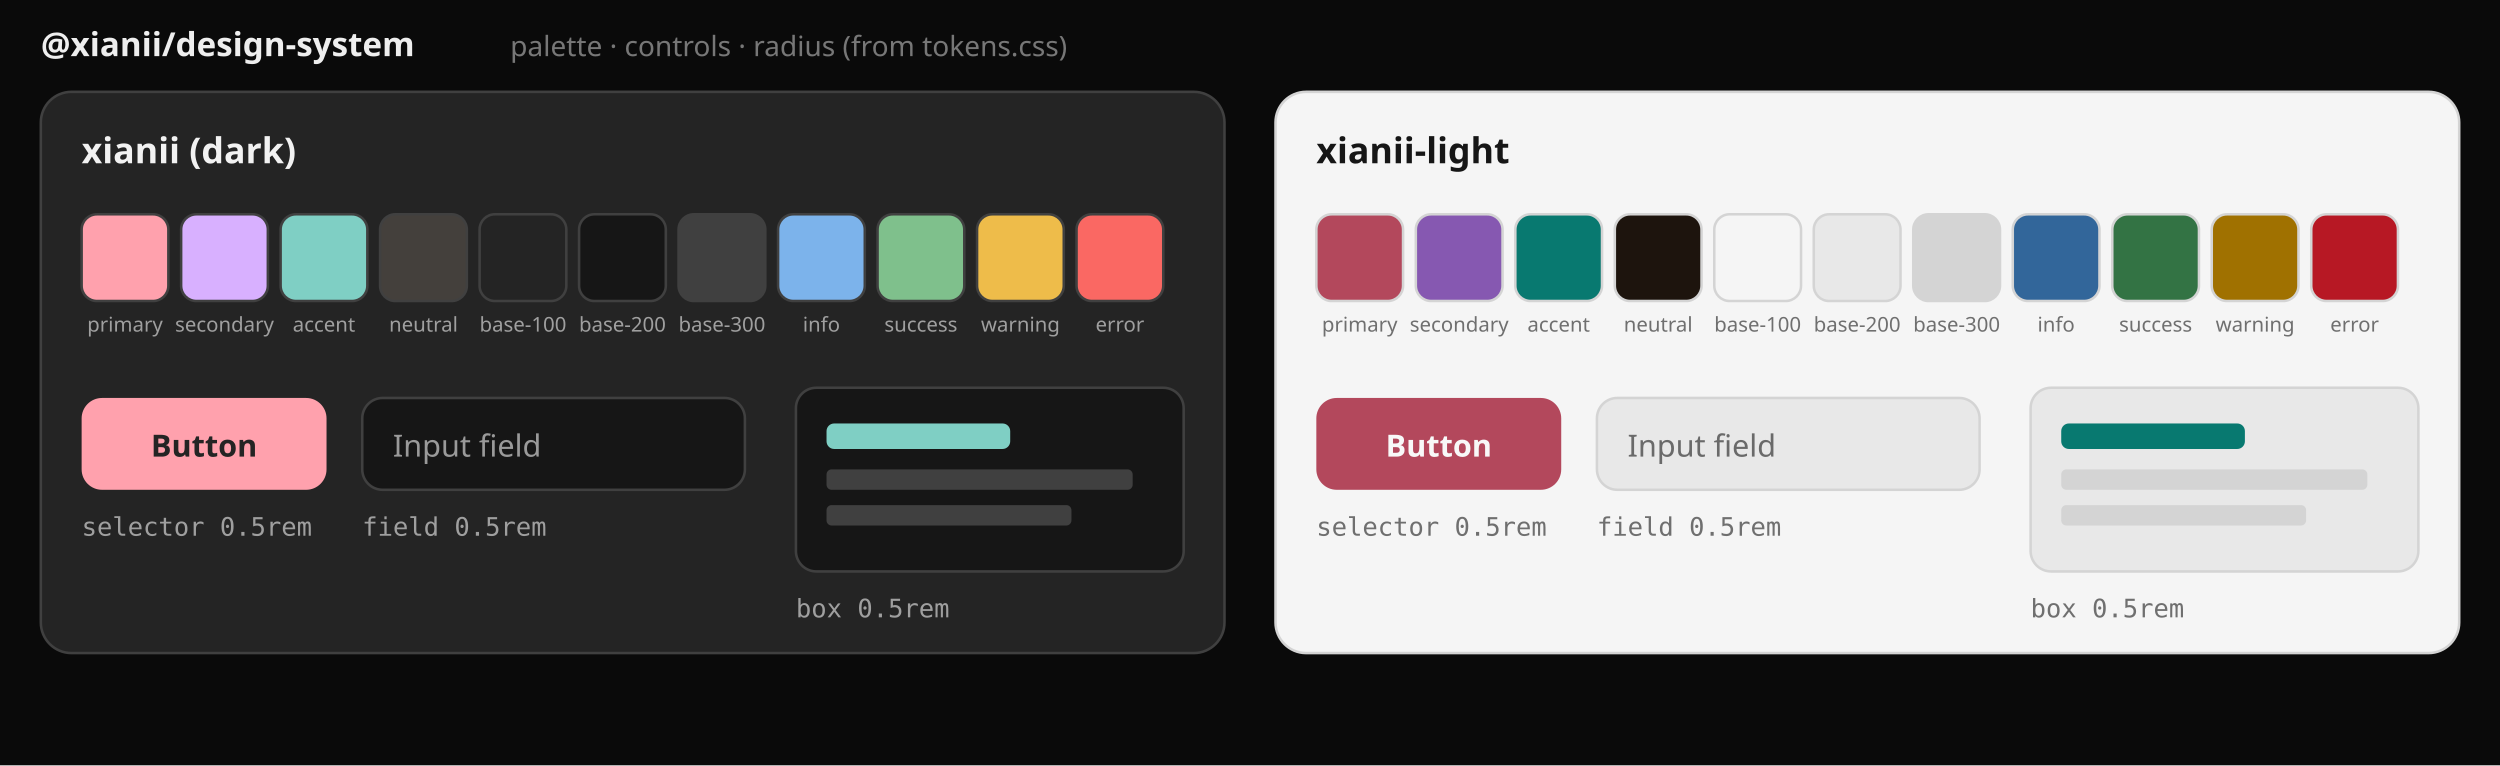
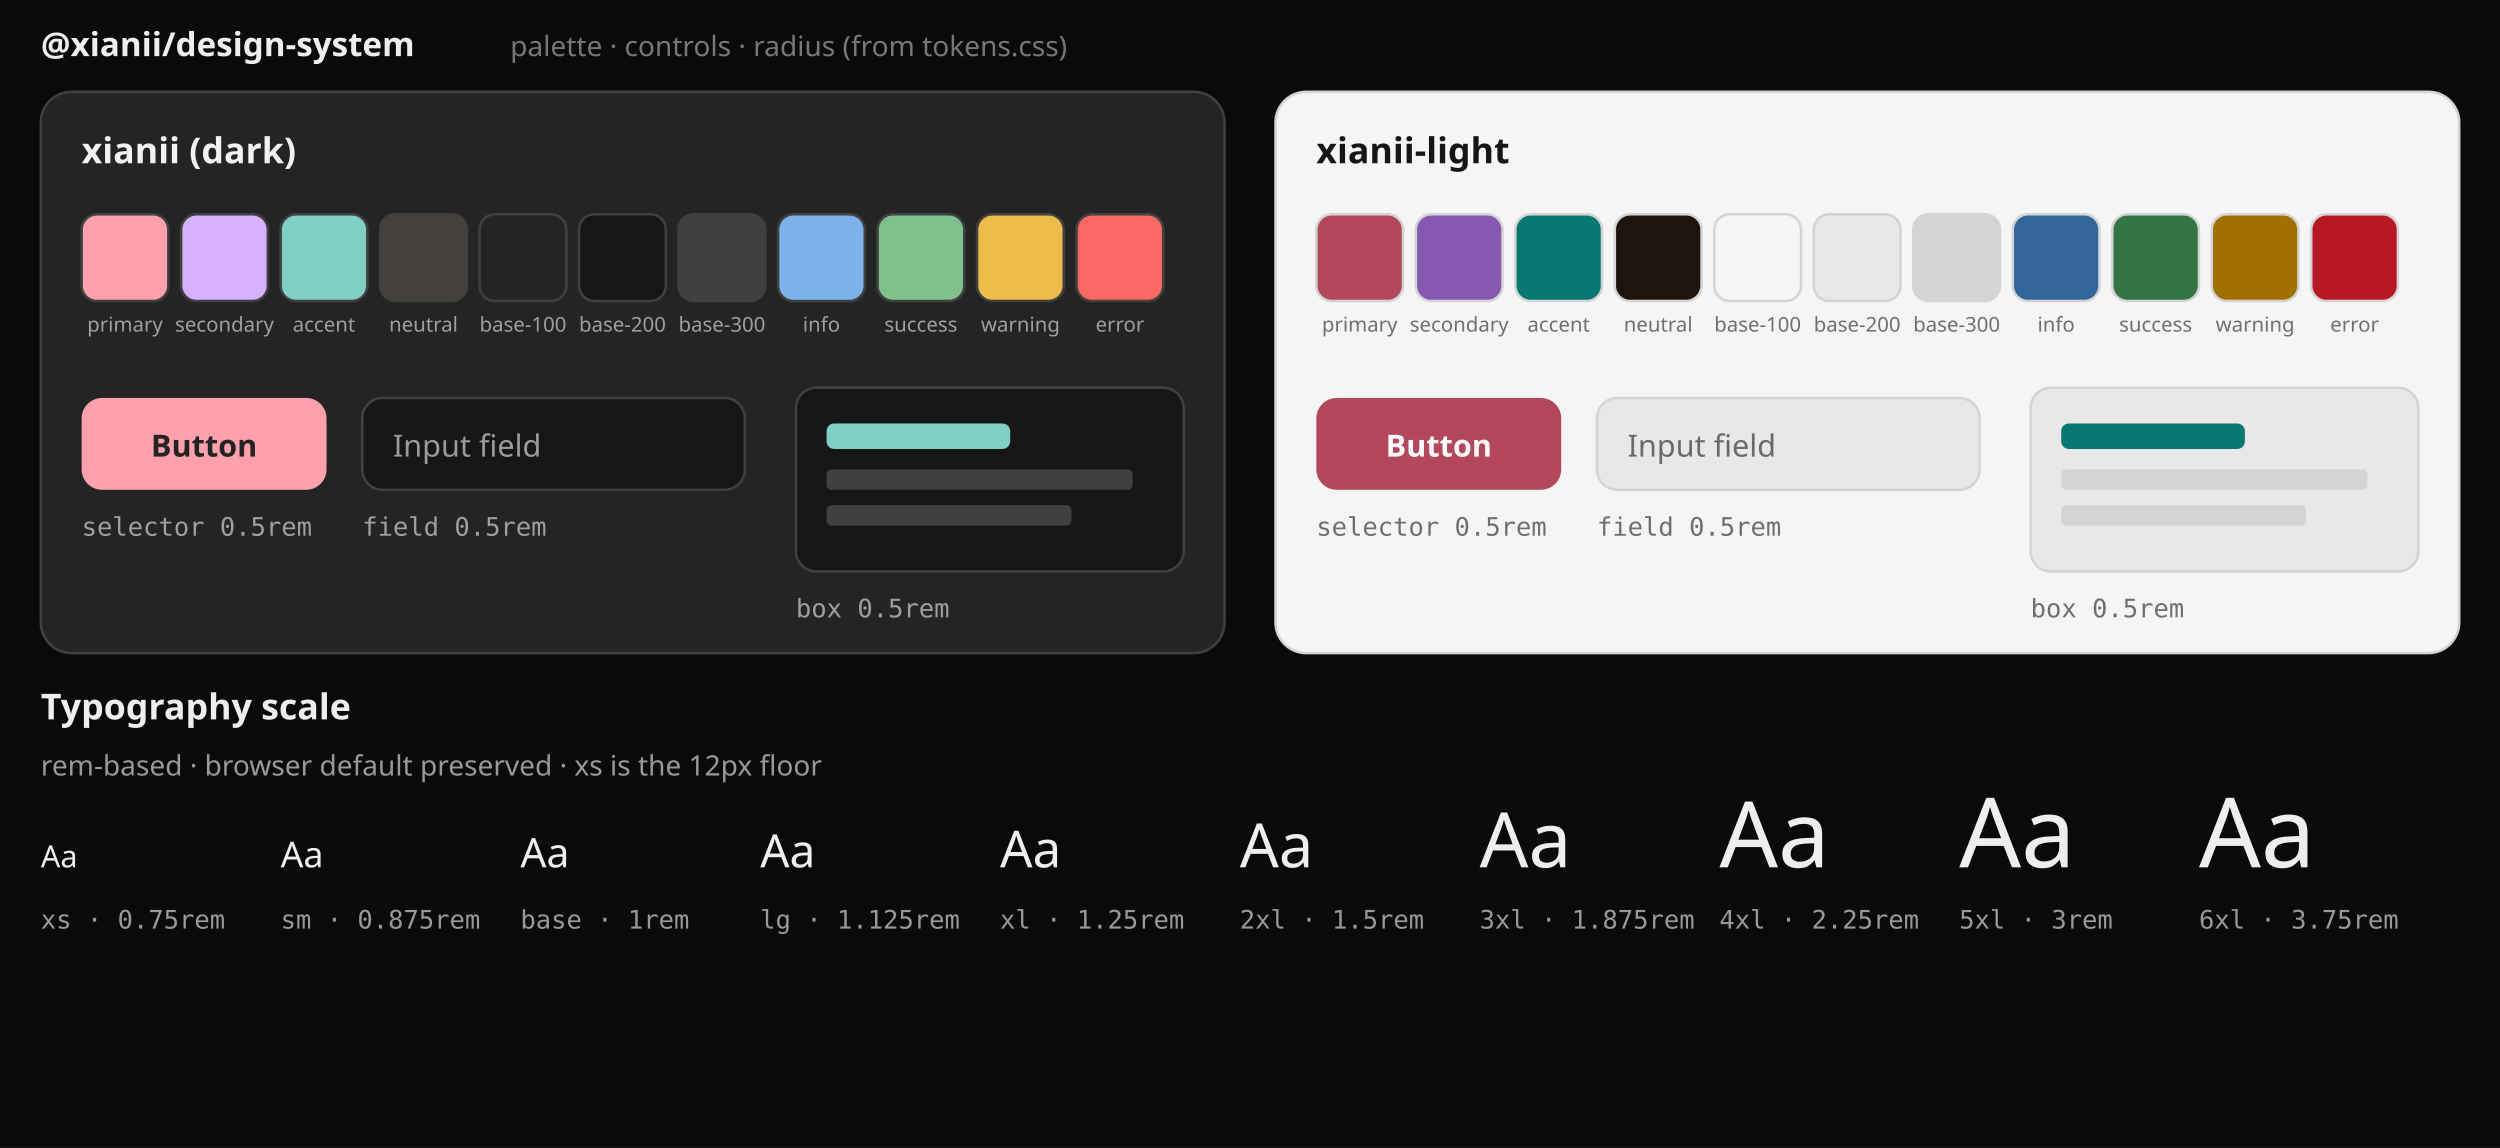
- <svg xmlns="http://www.w3.org/2000/svg" width="980" height="300" viewBox="0 0 980 300" role="img" aria-label="Xianii theme palette preview">
-   <rect width="980" height="300" fill="#0a0a0a" />
+ <svg xmlns="http://www.w3.org/2000/svg" width="980" height="450" viewBox="0 0 980 450" role="img" aria-label="Xianii theme palette preview">
+   <rect width="980" height="450" fill="#0a0a0a" />
  <text x="16" y="22" fill="#eee" font-size="13" font-weight="700" font-family="ui-sans-serif,system-ui,sans-serif">@xianii/design-system</text>
  <text x="200" y="22" fill="#777" font-size="11" font-family="ui-sans-serif,system-ui,sans-serif">palette · controls · radius (from tokens.css)</text>
  <g transform="translate(16,36)">
    <rect width="464" height="220" rx="12" fill="#242424" stroke="#404040" stroke-width="1" />
    <text x="16" y="28" fill="#f2f2f2" font-size="14" font-weight="600" font-family="ui-sans-serif,system-ui,sans-serif">xianii (dark)</text>
    <rect x="16" y="48" width="34" height="34" rx="6" fill="#ffa1ad" stroke="#404040" stroke-width="1" />
    <text x="33" y="94" text-anchor="middle" fill="#f2f2f299" font-size="8" font-family="ui-sans-serif,system-ui,sans-serif">primary</text>
    <rect x="55" y="48" width="34" height="34" rx="6" fill="#d8b0ff" stroke="#404040" stroke-width="1" />
    <text x="72" y="94" text-anchor="middle" fill="#f2f2f299" font-size="8" font-family="ui-sans-serif,system-ui,sans-serif">secondary</text>
    <rect x="94" y="48" width="34" height="34" rx="6" fill="#7fcfc4" stroke="#404040" stroke-width="1" />
    <text x="111" y="94" text-anchor="middle" fill="#f2f2f299" font-size="8" font-family="ui-sans-serif,system-ui,sans-serif">accent</text>
    <rect x="133" y="48" width="34" height="34" rx="6" fill="#44403c" stroke="#404040" stroke-width="1" />
    <text x="150" y="94" text-anchor="middle" fill="#f2f2f299" font-size="8" font-family="ui-sans-serif,system-ui,sans-serif">neutral</text>
    <rect x="172" y="48" width="34" height="34" rx="6" fill="#242424" stroke="#404040" stroke-width="1" />
    <text x="189" y="94" text-anchor="middle" fill="#f2f2f299" font-size="8" font-family="ui-sans-serif,system-ui,sans-serif">base-100</text>
    <rect x="211" y="48" width="34" height="34" rx="6" fill="#161616" stroke="#404040" stroke-width="1" />
    <text x="228" y="94" text-anchor="middle" fill="#f2f2f299" font-size="8" font-family="ui-sans-serif,system-ui,sans-serif">base-200</text>
    <rect x="250" y="48" width="34" height="34" rx="6" fill="#404040" stroke="#404040" stroke-width="1" />
    <text x="267" y="94" text-anchor="middle" fill="#f2f2f299" font-size="8" font-family="ui-sans-serif,system-ui,sans-serif">base-300</text>
    <rect x="289" y="48" width="34" height="34" rx="6" fill="#7cb3eb" stroke="#404040" stroke-width="1" />
    <text x="306" y="94" text-anchor="middle" fill="#f2f2f299" font-size="8" font-family="ui-sans-serif,system-ui,sans-serif">info</text>
    <rect x="328" y="48" width="34" height="34" rx="6" fill="#7fc08c" stroke="#404040" stroke-width="1" />
    <text x="345" y="94" text-anchor="middle" fill="#f2f2f299" font-size="8" font-family="ui-sans-serif,system-ui,sans-serif">success</text>
    <rect x="367" y="48" width="34" height="34" rx="6" fill="#eebc4a" stroke="#404040" stroke-width="1" />
    <text x="384" y="94" text-anchor="middle" fill="#f2f2f299" font-size="8" font-family="ui-sans-serif,system-ui,sans-serif">warning</text>
    <rect x="406" y="48" width="34" height="34" rx="6" fill="#fa6863" stroke="#404040" stroke-width="1" />
    <text x="423" y="94" text-anchor="middle" fill="#f2f2f299" font-size="8" font-family="ui-sans-serif,system-ui,sans-serif">error</text>
    <rect x="16" y="120" width="96" height="36" rx="8" fill="#ffa1ad" />
    <text x="64" y="143" text-anchor="middle" fill="#242424" font-size="12" font-weight="600" font-family="ui-sans-serif,system-ui,sans-serif">Button</text>
    <text x="16" y="174" fill="#f2f2f299" font-size="10" font-family="ui-monospace,monospace">selector 0.5rem</text>
    <rect x="126" y="120" width="150" height="36" rx="8" fill="#161616" stroke="#404040" stroke-width="1" />
    <text x="138" y="143" fill="#f2f2f299" font-size="12" font-family="ui-sans-serif,system-ui,sans-serif">Input field</text>
    <text x="126" y="174" fill="#f2f2f299" font-size="10" font-family="ui-monospace,monospace">field 0.5rem</text>
    <rect x="296" y="116" width="152" height="72" rx="8" fill="#161616" stroke="#404040" stroke-width="1" />
    <rect x="308" y="130" width="72" height="10" rx="3" fill="#7fcfc4" />
    <rect x="308" y="148" width="120" height="8" rx="2" fill="#404040" />
    <rect x="308" y="162" width="96" height="8" rx="2" fill="#404040" />
    <text x="296" y="206" fill="#f2f2f299" font-size="10" font-family="ui-monospace,monospace">box 0.5rem</text>
  </g>
  <g transform="translate(500,36)">
    <rect width="464" height="220" rx="12" fill="#f5f5f5" stroke="#d4d4d4" stroke-width="1" />
    <text x="16" y="28" fill="#161616" font-size="14" font-weight="600" font-family="ui-sans-serif,system-ui,sans-serif">xianii-light</text>
    <rect x="16" y="48" width="34" height="34" rx="6" fill="#b3485c" stroke="#d4d4d4" stroke-width="1" />
    <text x="33" y="94" text-anchor="middle" fill="#16161699" font-size="8" font-family="ui-sans-serif,system-ui,sans-serif">primary</text>
    <rect x="55" y="48" width="34" height="34" rx="6" fill="#8658b1" stroke="#d4d4d4" stroke-width="1" />
    <text x="72" y="94" text-anchor="middle" fill="#16161699" font-size="8" font-family="ui-sans-serif,system-ui,sans-serif">secondary</text>
    <rect x="94" y="48" width="34" height="34" rx="6" fill="#087970" stroke="#d4d4d4" stroke-width="1" />
    <text x="111" y="94" text-anchor="middle" fill="#16161699" font-size="8" font-family="ui-sans-serif,system-ui,sans-serif">accent</text>
    <rect x="133" y="48" width="34" height="34" rx="6" fill="#1d140d" stroke="#d4d4d4" stroke-width="1" />
    <text x="150" y="94" text-anchor="middle" fill="#16161699" font-size="8" font-family="ui-sans-serif,system-ui,sans-serif">neutral</text>
    <rect x="172" y="48" width="34" height="34" rx="6" fill="#f5f5f5" stroke="#d4d4d4" stroke-width="1" />
    <text x="189" y="94" text-anchor="middle" fill="#16161699" font-size="8" font-family="ui-sans-serif,system-ui,sans-serif">base-100</text>
    <rect x="211" y="48" width="34" height="34" rx="6" fill="#e8e8e8" stroke="#d4d4d4" stroke-width="1" />
    <text x="228" y="94" text-anchor="middle" fill="#16161699" font-size="8" font-family="ui-sans-serif,system-ui,sans-serif">base-200</text>
    <rect x="250" y="48" width="34" height="34" rx="6" fill="#d4d4d4" stroke="#d4d4d4" stroke-width="1" />
    <text x="267" y="94" text-anchor="middle" fill="#16161699" font-size="8" font-family="ui-sans-serif,system-ui,sans-serif">base-300</text>
    <rect x="289" y="48" width="34" height="34" rx="6" fill="#32669a" stroke="#d4d4d4" stroke-width="1" />
    <text x="306" y="94" text-anchor="middle" fill="#16161699" font-size="8" font-family="ui-sans-serif,system-ui,sans-serif">info</text>
    <rect x="328" y="48" width="34" height="34" rx="6" fill="#337344" stroke="#d4d4d4" stroke-width="1" />
    <text x="345" y="94" text-anchor="middle" fill="#16161699" font-size="8" font-family="ui-sans-serif,system-ui,sans-serif">success</text>
    <rect x="367" y="48" width="34" height="34" rx="6" fill="#a07100" stroke="#d4d4d4" stroke-width="1" />
    <text x="384" y="94" text-anchor="middle" fill="#16161699" font-size="8" font-family="ui-sans-serif,system-ui,sans-serif">warning</text>
    <rect x="406" y="48" width="34" height="34" rx="6" fill="#b71824" stroke="#d4d4d4" stroke-width="1" />
    <text x="423" y="94" text-anchor="middle" fill="#16161699" font-size="8" font-family="ui-sans-serif,system-ui,sans-serif">error</text>
    <rect x="16" y="120" width="96" height="36" rx="8" fill="#b3485c" />
    <text x="64" y="143" text-anchor="middle" fill="#f8f8f8" font-size="12" font-weight="600" font-family="ui-sans-serif,system-ui,sans-serif">Button</text>
    <text x="16" y="174" fill="#16161699" font-size="10" font-family="ui-monospace,monospace">selector 0.5rem</text>
    <rect x="126" y="120" width="150" height="36" rx="8" fill="#e8e8e8" stroke="#d4d4d4" stroke-width="1" />
    <text x="138" y="143" fill="#16161699" font-size="12" font-family="ui-sans-serif,system-ui,sans-serif">Input field</text>
    <text x="126" y="174" fill="#16161699" font-size="10" font-family="ui-monospace,monospace">field 0.5rem</text>
    <rect x="296" y="116" width="152" height="72" rx="8" fill="#e8e8e8" stroke="#d4d4d4" stroke-width="1" />
    <rect x="308" y="130" width="72" height="10" rx="3" fill="#087970" />
    <rect x="308" y="148" width="120" height="8" rx="2" fill="#d4d4d4" />
    <rect x="308" y="162" width="96" height="8" rx="2" fill="#d4d4d4" />
    <text x="296" y="206" fill="#16161699" font-size="10" font-family="ui-monospace,monospace">box 0.5rem</text>
  </g>
+   <g transform="translate(16,282)">
+     <text x="0" y="0" fill="#eee" font-size="14" font-weight="700" font-family="ui-sans-serif,system-ui,sans-serif">Typography scale</text>
+     <text x="0" y="22" fill="#999" font-size="11" font-family="ui-sans-serif,system-ui,sans-serif">rem-based · browser default preserved · xs is the 12px floor</text>
+     <text x="0" y="58" fill="#eee" font-size="12" font-family="ui-sans-serif,system-ui,sans-serif">Aa</text>
+     <text x="0" y="82" fill="#999" font-size="10" font-family="ui-monospace,monospace">xs · 0.75rem</text>
+     <text x="94" y="58" fill="#eee" font-size="14" font-family="ui-sans-serif,system-ui,sans-serif">Aa</text>
+     <text x="94" y="82" fill="#999" font-size="10" font-family="ui-monospace,monospace">sm · 0.875rem</text>
+     <text x="188" y="58" fill="#eee" font-size="16" font-family="ui-sans-serif,system-ui,sans-serif">Aa</text>
+     <text x="188" y="82" fill="#999" font-size="10" font-family="ui-monospace,monospace">base · 1rem</text>
+     <text x="282" y="58" fill="#eee" font-size="18" font-family="ui-sans-serif,system-ui,sans-serif">Aa</text>
+     <text x="282" y="82" fill="#999" font-size="10" font-family="ui-monospace,monospace">lg · 1.125rem</text>
+     <text x="376" y="58" fill="#eee" font-size="20" font-family="ui-sans-serif,system-ui,sans-serif">Aa</text>
+     <text x="376" y="82" fill="#999" font-size="10" font-family="ui-monospace,monospace">xl · 1.25rem</text>
+     <text x="470" y="58" fill="#eee" font-size="24" font-family="ui-sans-serif,system-ui,sans-serif">Aa</text>
+     <text x="470" y="82" fill="#999" font-size="10" font-family="ui-monospace,monospace">2xl · 1.5rem</text>
+     <text x="564" y="58" fill="#eee" font-size="30" font-family="ui-sans-serif,system-ui,sans-serif">Aa</text>
+     <text x="564" y="82" fill="#999" font-size="10" font-family="ui-monospace,monospace">3xl · 1.875rem</text>
+     <text x="658" y="58" fill="#eee" font-size="36" font-family="ui-sans-serif,system-ui,sans-serif">Aa</text>
+     <text x="658" y="82" fill="#999" font-size="10" font-family="ui-monospace,monospace">4xl · 2.25rem</text>
+     <text x="752" y="58" fill="#eee" font-size="38" font-family="ui-sans-serif,system-ui,sans-serif">Aa</text>
+     <text x="752" y="82" fill="#999" font-size="10" font-family="ui-monospace,monospace">5xl · 3rem</text>
+     <text x="846" y="58" fill="#eee" font-size="38" font-family="ui-sans-serif,system-ui,sans-serif">Aa</text>
+     <text x="846" y="82" fill="#999" font-size="10" font-family="ui-monospace,monospace">6xl · 3.75rem</text>
+   </g>
</svg>
